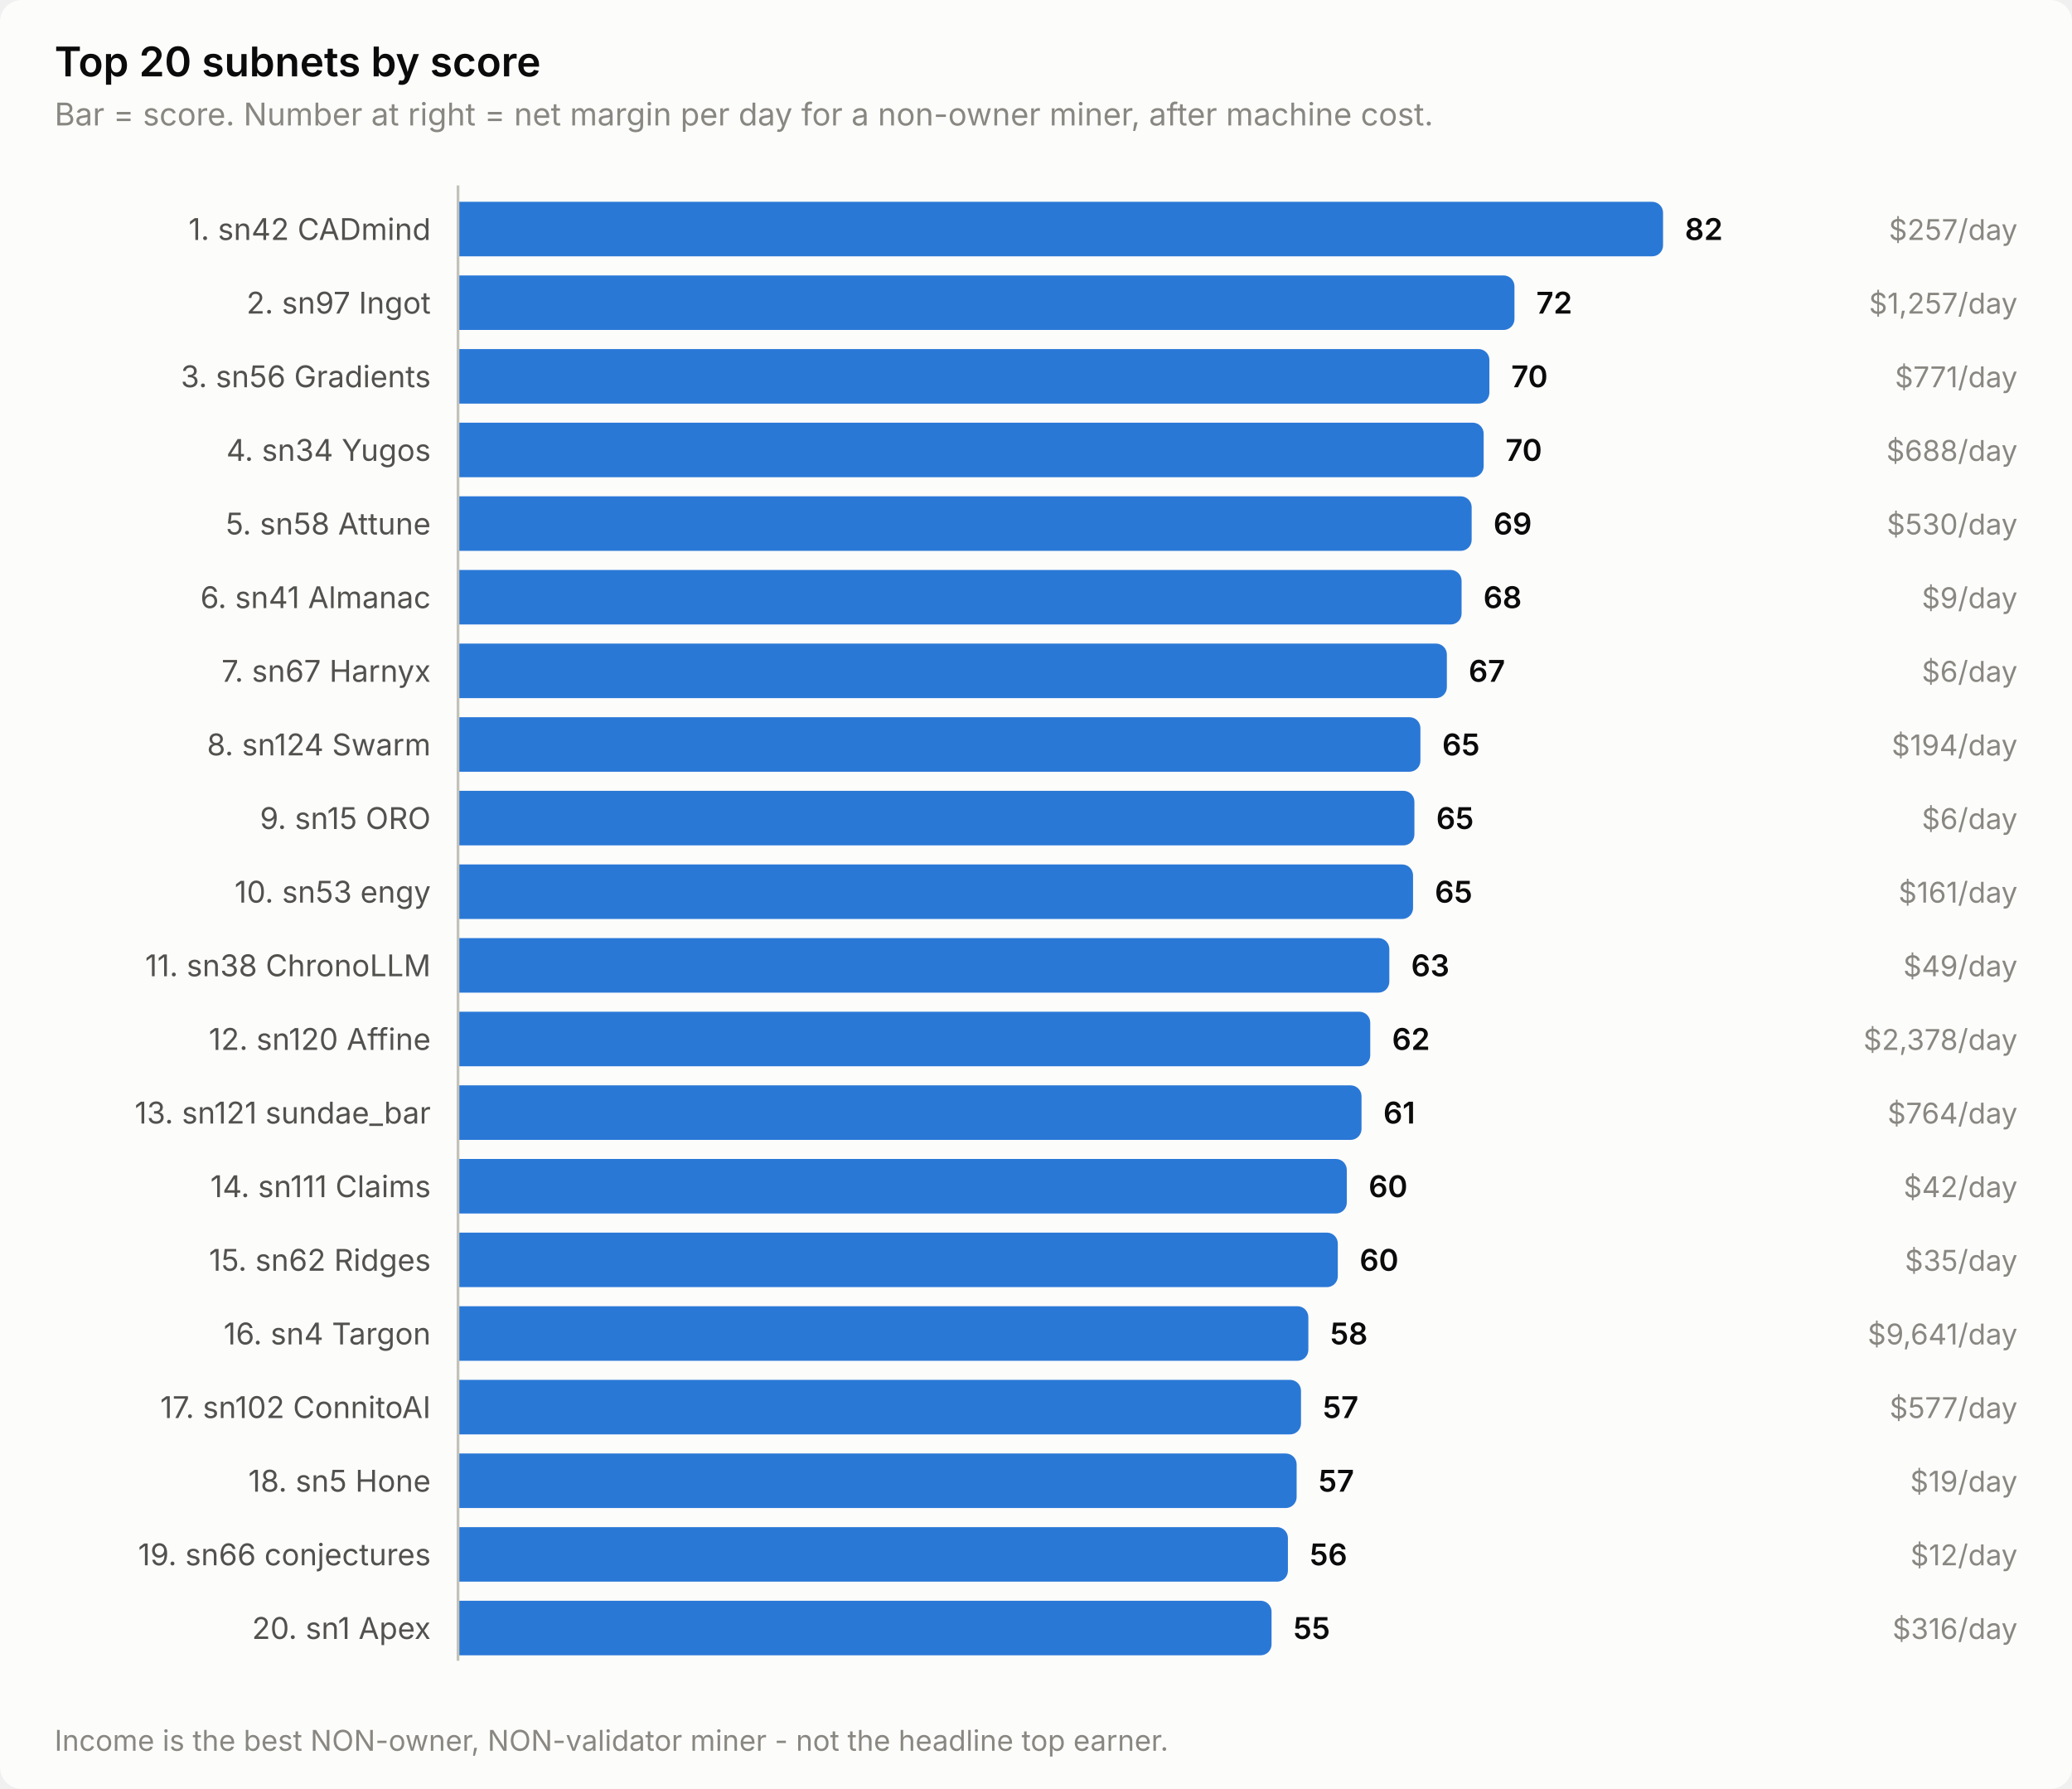
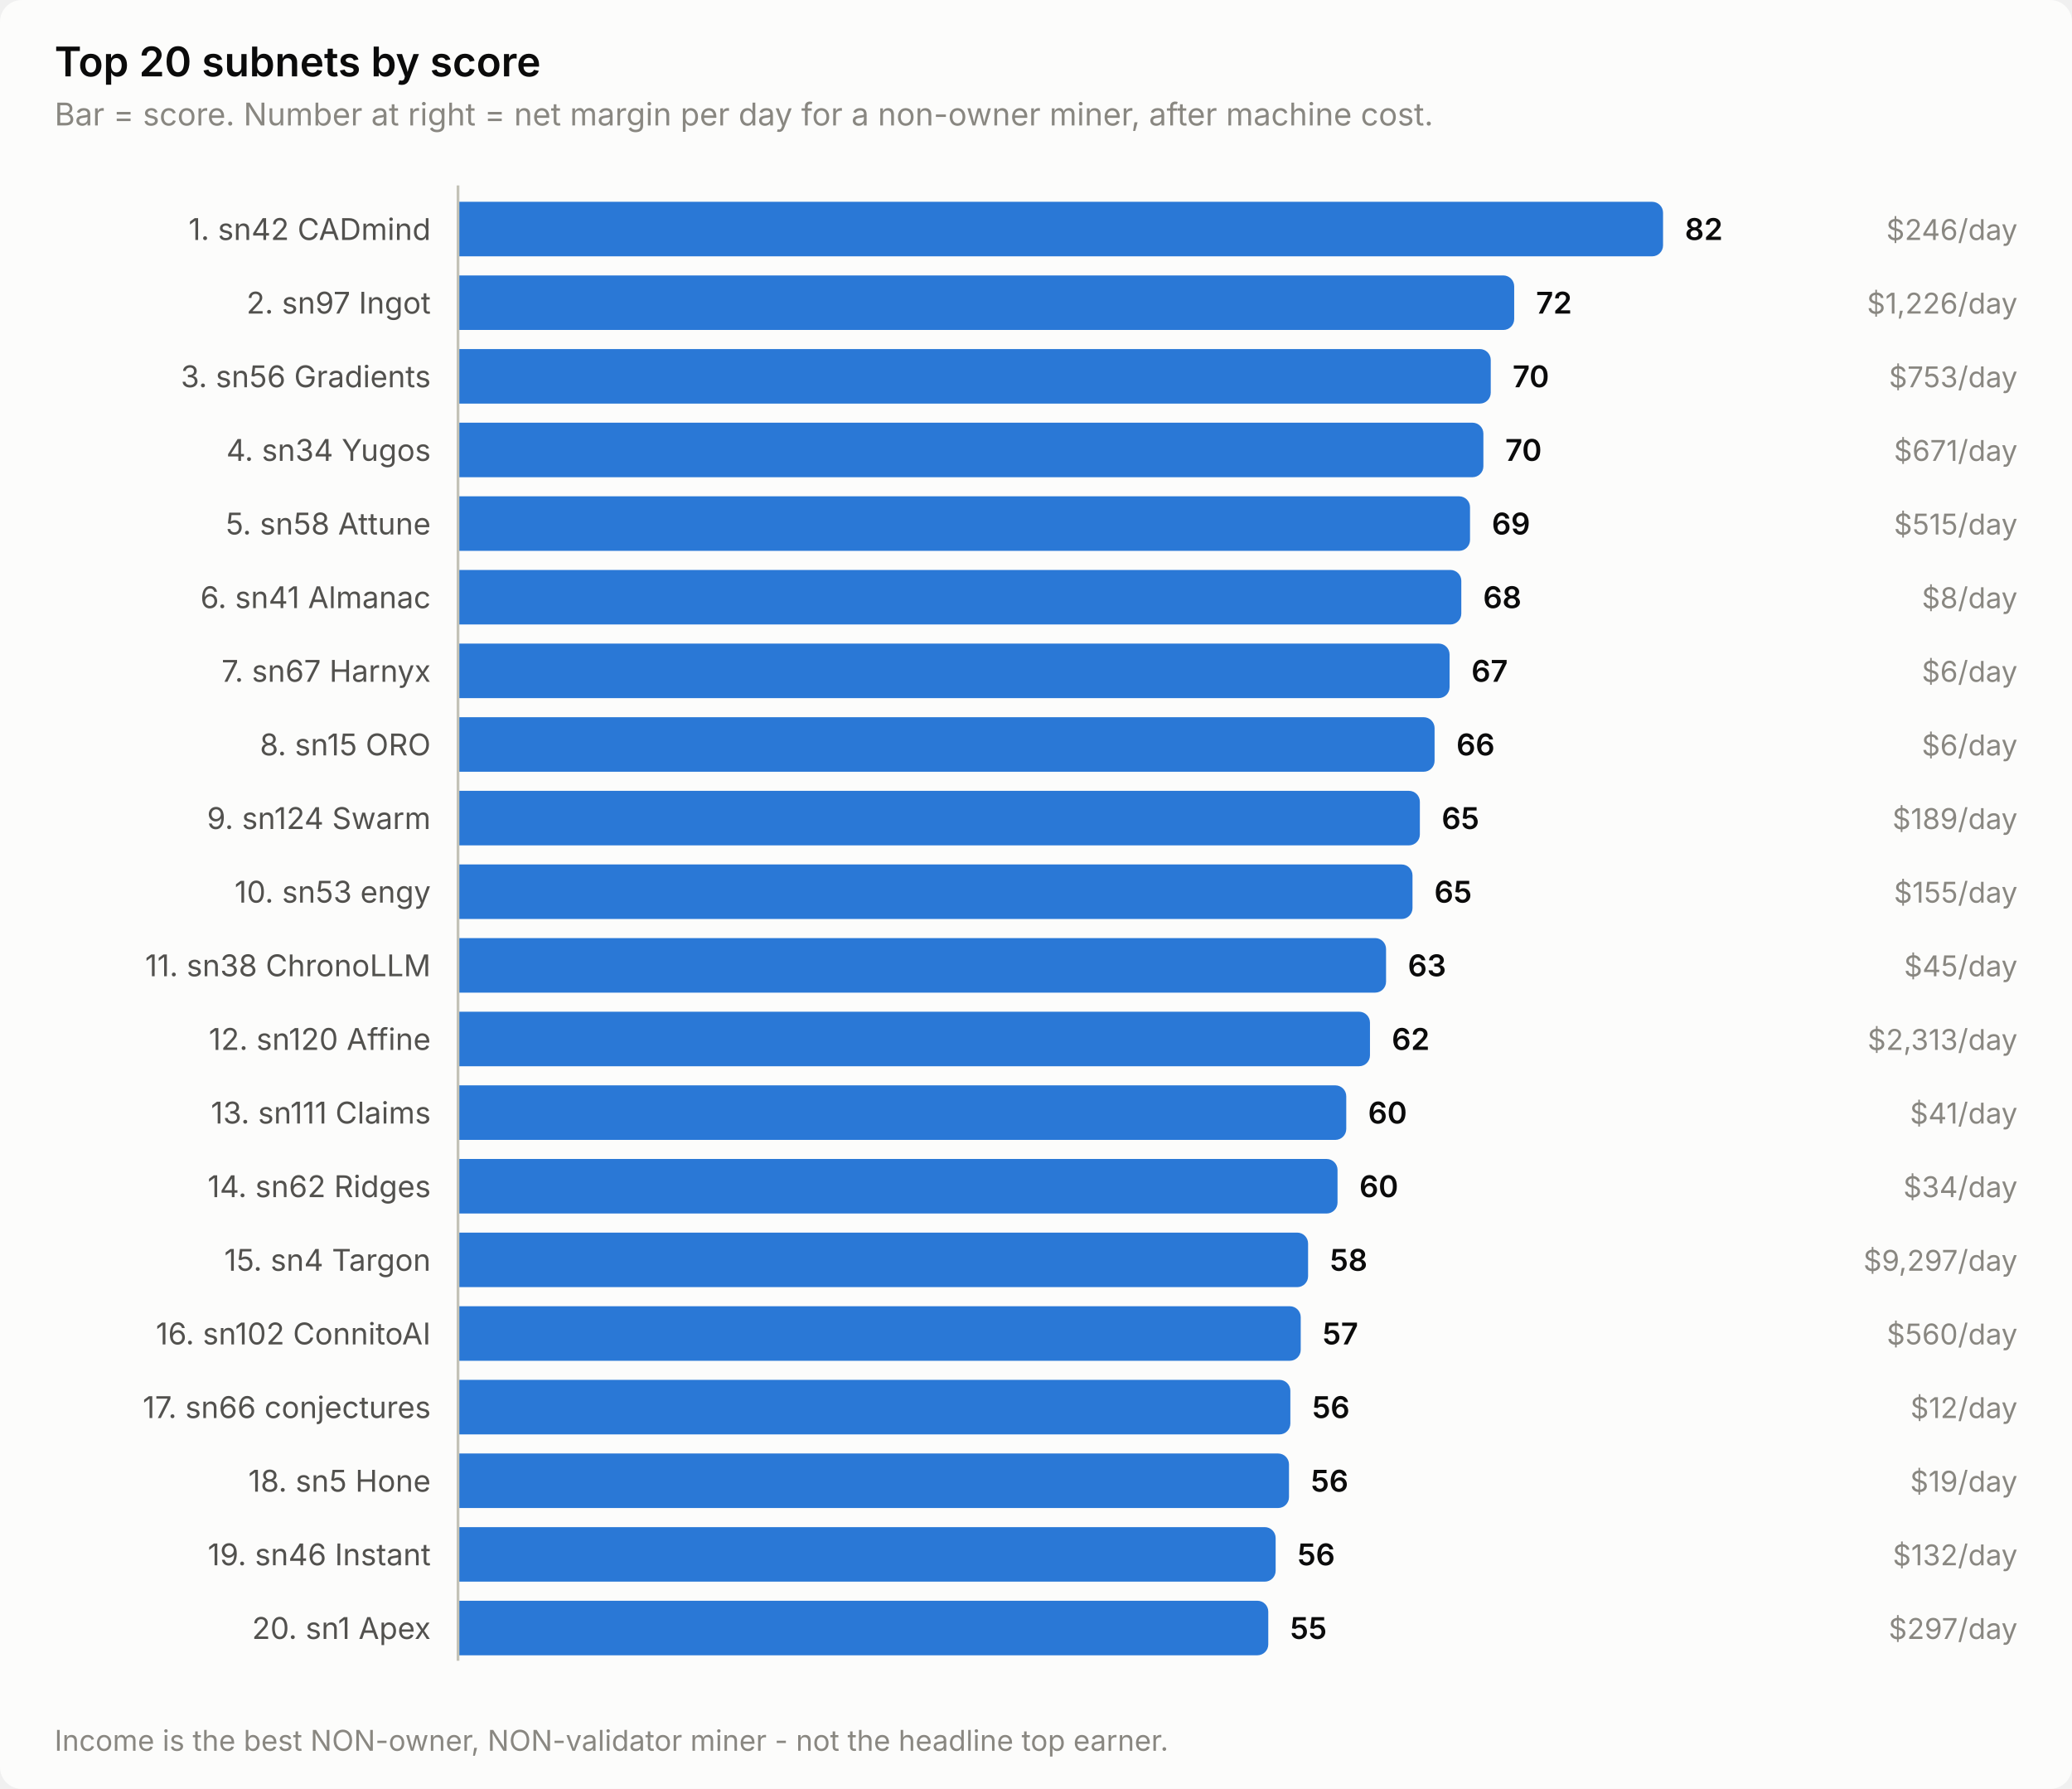
<svg xmlns="http://www.w3.org/2000/svg" width="760" height="656" viewBox="0 0 760 656" role="img" aria-label="Top 20 subnets by score">
  <style>
    text { font-family: system-ui, -apple-system, 'Segoe UI', sans-serif; }
    .t-title { font-size: 15px; font-weight: 600; }
    .t-sub { font-size: 11.5px; }
    .t-lab { font-size: 11px; }
    .t-val { font-size: 11px; font-weight: 600; font-variant-numeric: tabular-nums; }
    .t-tick { font-size: 10.5px; font-variant-numeric: tabular-nums; }

    .surface { fill: #fcfcfb; }
    .ink { fill: #0b0b0b; }
    .ink2 { fill: #52514e; }
    .muted { fill: #898781; }
    .grid { stroke: #e1e0d9; }
    .axis { stroke: #c3c2b7; }
    .accent { fill: #2a78d6; }
    .critical { fill: #d03b3b; }
    .deemph { fill: #d8d7d0; }

    @media (prefers-color-scheme: dark) {
      .surface { fill: #1a1a19; }
      .ink { fill: #ffffff; }
      .ink2 { fill: #c3c2b7; }
      .muted { fill: #898781; }
      .grid { stroke: #2c2c2a; }
      .axis { stroke: #383835; }
      .accent { fill: #3987e5; }
      .deemph { fill: #3a3a37; }
    }
</style>
  <rect class="surface" width="760" height="656" rx="8" />
  <text class="ink t-title" x="20" y="28">Top 20 subnets by score</text>
  <text class="muted t-sub" x="20" y="46">Bar = score. Number at right = net margin per day for a non-owner miner, after machine cost.</text>
  <text class="ink2 t-lab" x="158" y="88" text-anchor="end">1. sn42 CADmind</text>
  <path class="accent" d="M168.0,74.0 H606.0 a4.0,4.0 0 0 1 4.0,4.0 V90.0 a4.0,4.0 0 0 1 -4.0,4.0 H168.0 Z" />
  <text class="ink t-val" x="618.0" y="88">82</text>
-   <text class="muted t-tick" x="740" y="88" text-anchor="end">$257/day</text>
+   <text class="muted t-tick" x="740" y="88" text-anchor="end">$246/day</text>
  <text class="ink2 t-lab" x="158" y="115" text-anchor="end">2. sn97 Ingot</text>
-   <path class="accent" d="M168.0,101.0 H551.5 a4.0,4.0 0 0 1 4.0,4.0 V117.0 a4.0,4.0 0 0 1 -4.0,4.0 H168.0 Z" />
-   <text class="ink t-val" x="563.5" y="115">72</text>
-   <text class="muted t-tick" x="740" y="115" text-anchor="end">$1,257/day</text>
+   <path class="accent" d="M168.0,101.0 H551.4 a4.0,4.0 0 0 1 4.0,4.0 V117.0 a4.0,4.0 0 0 1 -4.0,4.0 H168.0 Z" />
+   <text class="ink t-val" x="563.4" y="115">72</text>
+   <text class="muted t-tick" x="740" y="115" text-anchor="end">$1,226/day</text>
  <text class="ink2 t-lab" x="158" y="142" text-anchor="end">3. sn56 Gradients</text>
-   <path class="accent" d="M168.0,128.0 H542.3 a4.0,4.0 0 0 1 4.0,4.0 V144.0 a4.0,4.0 0 0 1 -4.0,4.0 H168.0 Z" />
-   <text class="ink t-val" x="554.3" y="142">70</text>
-   <text class="muted t-tick" x="740" y="142" text-anchor="end">$771/day</text>
+   <path class="accent" d="M168.0,128.0 H542.8 a4.0,4.0 0 0 1 4.0,4.0 V144.0 a4.0,4.0 0 0 1 -4.0,4.0 H168.0 Z" />
+   <text class="ink t-val" x="554.8" y="142">70</text>
+   <text class="muted t-tick" x="740" y="142" text-anchor="end">$753/day</text>
  <text class="ink2 t-lab" x="158" y="169" text-anchor="end">4. sn34 Yugos</text>
-   <path class="accent" d="M168.0,155.0 H540.2 a4.0,4.0 0 0 1 4.0,4.0 V171.0 a4.0,4.0 0 0 1 -4.0,4.0 H168.0 Z" />
-   <text class="ink t-val" x="552.2" y="169">70</text>
-   <text class="muted t-tick" x="740" y="169" text-anchor="end">$688/day</text>
+   <path class="accent" d="M168.0,155.0 H540.1 a4.0,4.0 0 0 1 4.0,4.0 V171.0 a4.0,4.0 0 0 1 -4.0,4.0 H168.0 Z" />
+   <text class="ink t-val" x="552.1" y="169">70</text>
+   <text class="muted t-tick" x="740" y="169" text-anchor="end">$671/day</text>
  <text class="ink2 t-lab" x="158" y="196" text-anchor="end">5. sn58 Attune</text>
-   <path class="accent" d="M168.0,182.0 H535.8 a4.0,4.0 0 0 1 4.0,4.0 V198.0 a4.0,4.0 0 0 1 -4.0,4.0 H168.0 Z" />
-   <text class="ink t-val" x="547.8" y="196">69</text>
-   <text class="muted t-tick" x="740" y="196" text-anchor="end">$530/day</text>
+   <path class="accent" d="M168.0,182.0 H535.2 a4.0,4.0 0 0 1 4.0,4.0 V198.0 a4.0,4.0 0 0 1 -4.0,4.0 H168.0 Z" />
+   <text class="ink t-val" x="547.2" y="196">69</text>
+   <text class="muted t-tick" x="740" y="196" text-anchor="end">$515/day</text>
  <text class="ink2 t-lab" x="158" y="223" text-anchor="end">6. sn41 Almanac</text>
-   <path class="accent" d="M168.0,209.0 H532.1 a4.0,4.0 0 0 1 4.0,4.0 V225.0 a4.0,4.0 0 0 1 -4.0,4.0 H168.0 Z" />
-   <text class="ink t-val" x="544.1" y="223">68</text>
-   <text class="muted t-tick" x="740" y="223" text-anchor="end">$9/day</text>
+   <path class="accent" d="M168.0,209.0 H532.0 a4.0,4.0 0 0 1 4.0,4.0 V225.0 a4.0,4.0 0 0 1 -4.0,4.0 H168.0 Z" />
+   <text class="ink t-val" x="544.0" y="223">68</text>
+   <text class="muted t-tick" x="740" y="223" text-anchor="end">$8/day</text>
  <text class="ink2 t-lab" x="158" y="250" text-anchor="end">7. sn67 Harnyx</text>
-   <path class="accent" d="M168.0,236.0 H526.7 a4.0,4.0 0 0 1 4.0,4.0 V252.0 a4.0,4.0 0 0 1 -4.0,4.0 H168.0 Z" />
-   <text class="ink t-val" x="538.7" y="250">67</text>
+   <path class="accent" d="M168.0,236.0 H527.7 a4.0,4.0 0 0 1 4.0,4.0 V252.0 a4.0,4.0 0 0 1 -4.0,4.0 H168.0 Z" />
+   <text class="ink t-val" x="539.7" y="250">67</text>
  <text class="muted t-tick" x="740" y="250" text-anchor="end">$6/day</text>
-   <text class="ink2 t-lab" x="158" y="277" text-anchor="end">8. sn124 Swarm</text>
-   <path class="accent" d="M168.0,263.0 H517.0 a4.0,4.0 0 0 1 4.0,4.0 V279.0 a4.0,4.0 0 0 1 -4.0,4.0 H168.0 Z" />
-   <text class="ink t-val" x="529.0" y="277">65</text>
-   <text class="muted t-tick" x="740" y="277" text-anchor="end">$194/day</text>
-   <text class="ink2 t-lab" x="158" y="304" text-anchor="end">9. sn15 ORO</text>
-   <path class="accent" d="M168.0,290.0 H514.8 a4.0,4.0 0 0 1 4.0,4.0 V306.0 a4.0,4.0 0 0 1 -4.0,4.0 H168.0 Z" />
-   <text class="ink t-val" x="526.8" y="304">65</text>
-   <text class="muted t-tick" x="740" y="304" text-anchor="end">$6/day</text>
+   <text class="ink2 t-lab" x="158" y="277" text-anchor="end">8. sn15 ORO</text>
+   <path class="accent" d="M168.0,263.0 H522.2 a4.0,4.0 0 0 1 4.0,4.0 V279.0 a4.0,4.0 0 0 1 -4.0,4.0 H168.0 Z" />
+   <text class="ink t-val" x="534.2" y="277">66</text>
+   <text class="muted t-tick" x="740" y="277" text-anchor="end">$6/day</text>
+   <text class="ink2 t-lab" x="158" y="304" text-anchor="end">9. sn124 Swarm</text>
+   <path class="accent" d="M168.0,290.0 H516.8 a4.0,4.0 0 0 1 4.0,4.0 V306.0 a4.0,4.0 0 0 1 -4.0,4.0 H168.0 Z" />
+   <text class="ink t-val" x="528.8" y="304">65</text>
+   <text class="muted t-tick" x="740" y="304" text-anchor="end">$189/day</text>
  <text class="ink2 t-lab" x="158" y="331" text-anchor="end">10. sn53 engy</text>
-   <path class="accent" d="M168.0,317.0 H514.3 a4.0,4.0 0 0 1 4.0,4.0 V333.0 a4.0,4.0 0 0 1 -4.0,4.0 H168.0 Z" />
-   <text class="ink t-val" x="526.3" y="331">65</text>
-   <text class="muted t-tick" x="740" y="331" text-anchor="end">$161/day</text>
+   <path class="accent" d="M168.0,317.0 H514.1 a4.0,4.0 0 0 1 4.0,4.0 V333.0 a4.0,4.0 0 0 1 -4.0,4.0 H168.0 Z" />
+   <text class="ink t-val" x="526.1" y="331">65</text>
+   <text class="muted t-tick" x="740" y="331" text-anchor="end">$155/day</text>
  <text class="ink2 t-lab" x="158" y="358" text-anchor="end">11. sn38 ChronoLLM</text>
-   <path class="accent" d="M168.0,344.0 H505.6 a4.0,4.0 0 0 1 4.0,4.0 V360.0 a4.0,4.0 0 0 1 -4.0,4.0 H168.0 Z" />
-   <text class="ink t-val" x="517.6" y="358">63</text>
-   <text class="muted t-tick" x="740" y="358" text-anchor="end">$49/day</text>
+   <path class="accent" d="M168.0,344.0 H504.4 a4.0,4.0 0 0 1 4.0,4.0 V360.0 a4.0,4.0 0 0 1 -4.0,4.0 H168.0 Z" />
+   <text class="ink t-val" x="516.4" y="358">63</text>
+   <text class="muted t-tick" x="740" y="358" text-anchor="end">$45/day</text>
  <text class="ink2 t-lab" x="158" y="385" text-anchor="end">12. sn120 Affine</text>
-   <path class="accent" d="M168.0,371.0 H498.6 a4.0,4.0 0 0 1 4.0,4.0 V387.0 a4.0,4.0 0 0 1 -4.0,4.0 H168.0 Z" />
-   <text class="ink t-val" x="510.6" y="385">62</text>
-   <text class="muted t-tick" x="740" y="385" text-anchor="end">$2,378/day</text>
-   <text class="ink2 t-lab" x="158" y="412" text-anchor="end">13. sn121 sundae_bar</text>
-   <path class="accent" d="M168.0,398.0 H495.4 a4.0,4.0 0 0 1 4.0,4.0 V414.0 a4.0,4.0 0 0 1 -4.0,4.0 H168.0 Z" />
-   <text class="ink t-val" x="507.4" y="412">61</text>
-   <text class="muted t-tick" x="740" y="412" text-anchor="end">$764/day</text>
-   <text class="ink2 t-lab" x="158" y="439" text-anchor="end">14. sn111 Claims</text>
-   <path class="accent" d="M168.0,425.0 H490.0 a4.0,4.0 0 0 1 4.0,4.0 V441.0 a4.0,4.0 0 0 1 -4.0,4.0 H168.0 Z" />
-   <text class="ink t-val" x="502.0" y="439">60</text>
-   <text class="muted t-tick" x="740" y="439" text-anchor="end">$42/day</text>
-   <text class="ink2 t-lab" x="158" y="466" text-anchor="end">15. sn62 Ridges</text>
-   <path class="accent" d="M168.0,452.0 H486.7 a4.0,4.0 0 0 1 4.0,4.0 V468.0 a4.0,4.0 0 0 1 -4.0,4.0 H168.0 Z" />
-   <text class="ink t-val" x="498.7" y="466">60</text>
-   <text class="muted t-tick" x="740" y="466" text-anchor="end">$35/day</text>
-   <text class="ink2 t-lab" x="158" y="493" text-anchor="end">16. sn4 Targon</text>
-   <path class="accent" d="M168.0,479.0 H475.9 a4.0,4.0 0 0 1 4.0,4.0 V495.0 a4.0,4.0 0 0 1 -4.0,4.0 H168.0 Z" />
-   <text class="ink t-val" x="487.9" y="493">58</text>
-   <text class="muted t-tick" x="740" y="493" text-anchor="end">$9,641/day</text>
-   <text class="ink2 t-lab" x="158" y="520" text-anchor="end">17. sn102 ConnitoAI</text>
-   <path class="accent" d="M168.0,506.0 H473.2 a4.0,4.0 0 0 1 4.0,4.0 V522.0 a4.0,4.0 0 0 1 -4.0,4.0 H168.0 Z" />
-   <text class="ink t-val" x="485.2" y="520">57</text>
-   <text class="muted t-tick" x="740" y="520" text-anchor="end">$577/day</text>
+   <path class="accent" d="M168.0,371.0 H498.5 a4.0,4.0 0 0 1 4.0,4.0 V387.0 a4.0,4.0 0 0 1 -4.0,4.0 H168.0 Z" />
+   <text class="ink t-val" x="510.5" y="385">62</text>
+   <text class="muted t-tick" x="740" y="385" text-anchor="end">$2,313/day</text>
+   <text class="ink2 t-lab" x="158" y="412" text-anchor="end">13. sn111 Claims</text>
+   <path class="accent" d="M168.0,398.0 H489.8 a4.0,4.0 0 0 1 4.0,4.0 V414.0 a4.0,4.0 0 0 1 -4.0,4.0 H168.0 Z" />
+   <text class="ink t-val" x="501.8" y="412">60</text>
+   <text class="muted t-tick" x="740" y="412" text-anchor="end">$41/day</text>
+   <text class="ink2 t-lab" x="158" y="439" text-anchor="end">14. sn62 Ridges</text>
+   <path class="accent" d="M168.0,425.0 H486.6 a4.0,4.0 0 0 1 4.0,4.0 V441.0 a4.0,4.0 0 0 1 -4.0,4.0 H168.0 Z" />
+   <text class="ink t-val" x="498.6" y="439">60</text>
+   <text class="muted t-tick" x="740" y="439" text-anchor="end">$34/day</text>
+   <text class="ink2 t-lab" x="158" y="466" text-anchor="end">15. sn4 Targon</text>
+   <path class="accent" d="M168.0,452.0 H475.8 a4.0,4.0 0 0 1 4.0,4.0 V468.0 a4.0,4.0 0 0 1 -4.0,4.0 H168.0 Z" />
+   <text class="ink t-val" x="487.8" y="466">58</text>
+   <text class="muted t-tick" x="740" y="466" text-anchor="end">$9,297/day</text>
+   <text class="ink2 t-lab" x="158" y="493" text-anchor="end">16. sn102 ConnitoAI</text>
+   <path class="accent" d="M168.0,479.0 H473.1 a4.0,4.0 0 0 1 4.0,4.0 V495.0 a4.0,4.0 0 0 1 -4.0,4.0 H168.0 Z" />
+   <text class="ink t-val" x="485.1" y="493">57</text>
+   <text class="muted t-tick" x="740" y="493" text-anchor="end">$560/day</text>
+   <text class="ink2 t-lab" x="158" y="520" text-anchor="end">17. sn66 conjectures</text>
+   <path class="accent" d="M168.0,506.0 H469.3 a4.0,4.0 0 0 1 4.0,4.0 V522.0 a4.0,4.0 0 0 1 -4.0,4.0 H168.0 Z" />
+   <text class="ink t-val" x="481.3" y="520">56</text>
+   <text class="muted t-tick" x="740" y="520" text-anchor="end">$12/day</text>
  <text class="ink2 t-lab" x="158" y="547" text-anchor="end">18. sn5 Hone</text>
-   <path class="accent" d="M168.0,533.0 H471.6 a4.0,4.0 0 0 1 4.0,4.0 V549.0 a4.0,4.0 0 0 1 -4.0,4.0 H168.0 Z" />
-   <text class="ink t-val" x="483.6" y="547">57</text>
+   <path class="accent" d="M168.0,533.0 H468.8 a4.0,4.0 0 0 1 4.0,4.0 V549.0 a4.0,4.0 0 0 1 -4.0,4.0 H168.0 Z" />
+   <text class="ink t-val" x="480.8" y="547">56</text>
  <text class="muted t-tick" x="740" y="547" text-anchor="end">$19/day</text>
-   <text class="ink2 t-lab" x="158" y="574" text-anchor="end">19. sn66 conjectures</text>
-   <path class="accent" d="M168.0,560.0 H468.4 a4.0,4.0 0 0 1 4.0,4.0 V576.0 a4.0,4.0 0 0 1 -4.0,4.0 H168.0 Z" />
-   <text class="ink t-val" x="480.4" y="574">56</text>
-   <text class="muted t-tick" x="740" y="574" text-anchor="end">$12/day</text>
+   <text class="ink2 t-lab" x="158" y="574" text-anchor="end">19. sn46 Instant</text>
+   <path class="accent" d="M168.0,560.0 H463.9 a4.0,4.0 0 0 1 4.0,4.0 V576.0 a4.0,4.0 0 0 1 -4.0,4.0 H168.0 Z" />
+   <text class="ink t-val" x="475.9" y="574">56</text>
+   <text class="muted t-tick" x="740" y="574" text-anchor="end">$132/day</text>
  <text class="ink2 t-lab" x="158" y="601" text-anchor="end">20. sn1 Apex</text>
-   <path class="accent" d="M168.0,587.0 H462.4 a4.0,4.0 0 0 1 4.0,4.0 V603.0 a4.0,4.0 0 0 1 -4.0,4.0 H168.0 Z" />
-   <text class="ink t-val" x="474.4" y="601">55</text>
-   <text class="muted t-tick" x="740" y="601" text-anchor="end">$316/day</text>
+   <path class="accent" d="M168.0,587.0 H461.2 a4.0,4.0 0 0 1 4.0,4.0 V603.0 a4.0,4.0 0 0 1 -4.0,4.0 H168.0 Z" />
+   <text class="ink t-val" x="473.2" y="601">55</text>
+   <text class="muted t-tick" x="740" y="601" text-anchor="end">$297/day</text>
  <line class="axis" x1="168" y1="68" x2="168" y2="609" stroke-width="1" />
  <text class="muted t-tick" x="20" y="642">Income is the best NON-owner, NON-validator miner - not the headline top earner.</text>
</svg>
